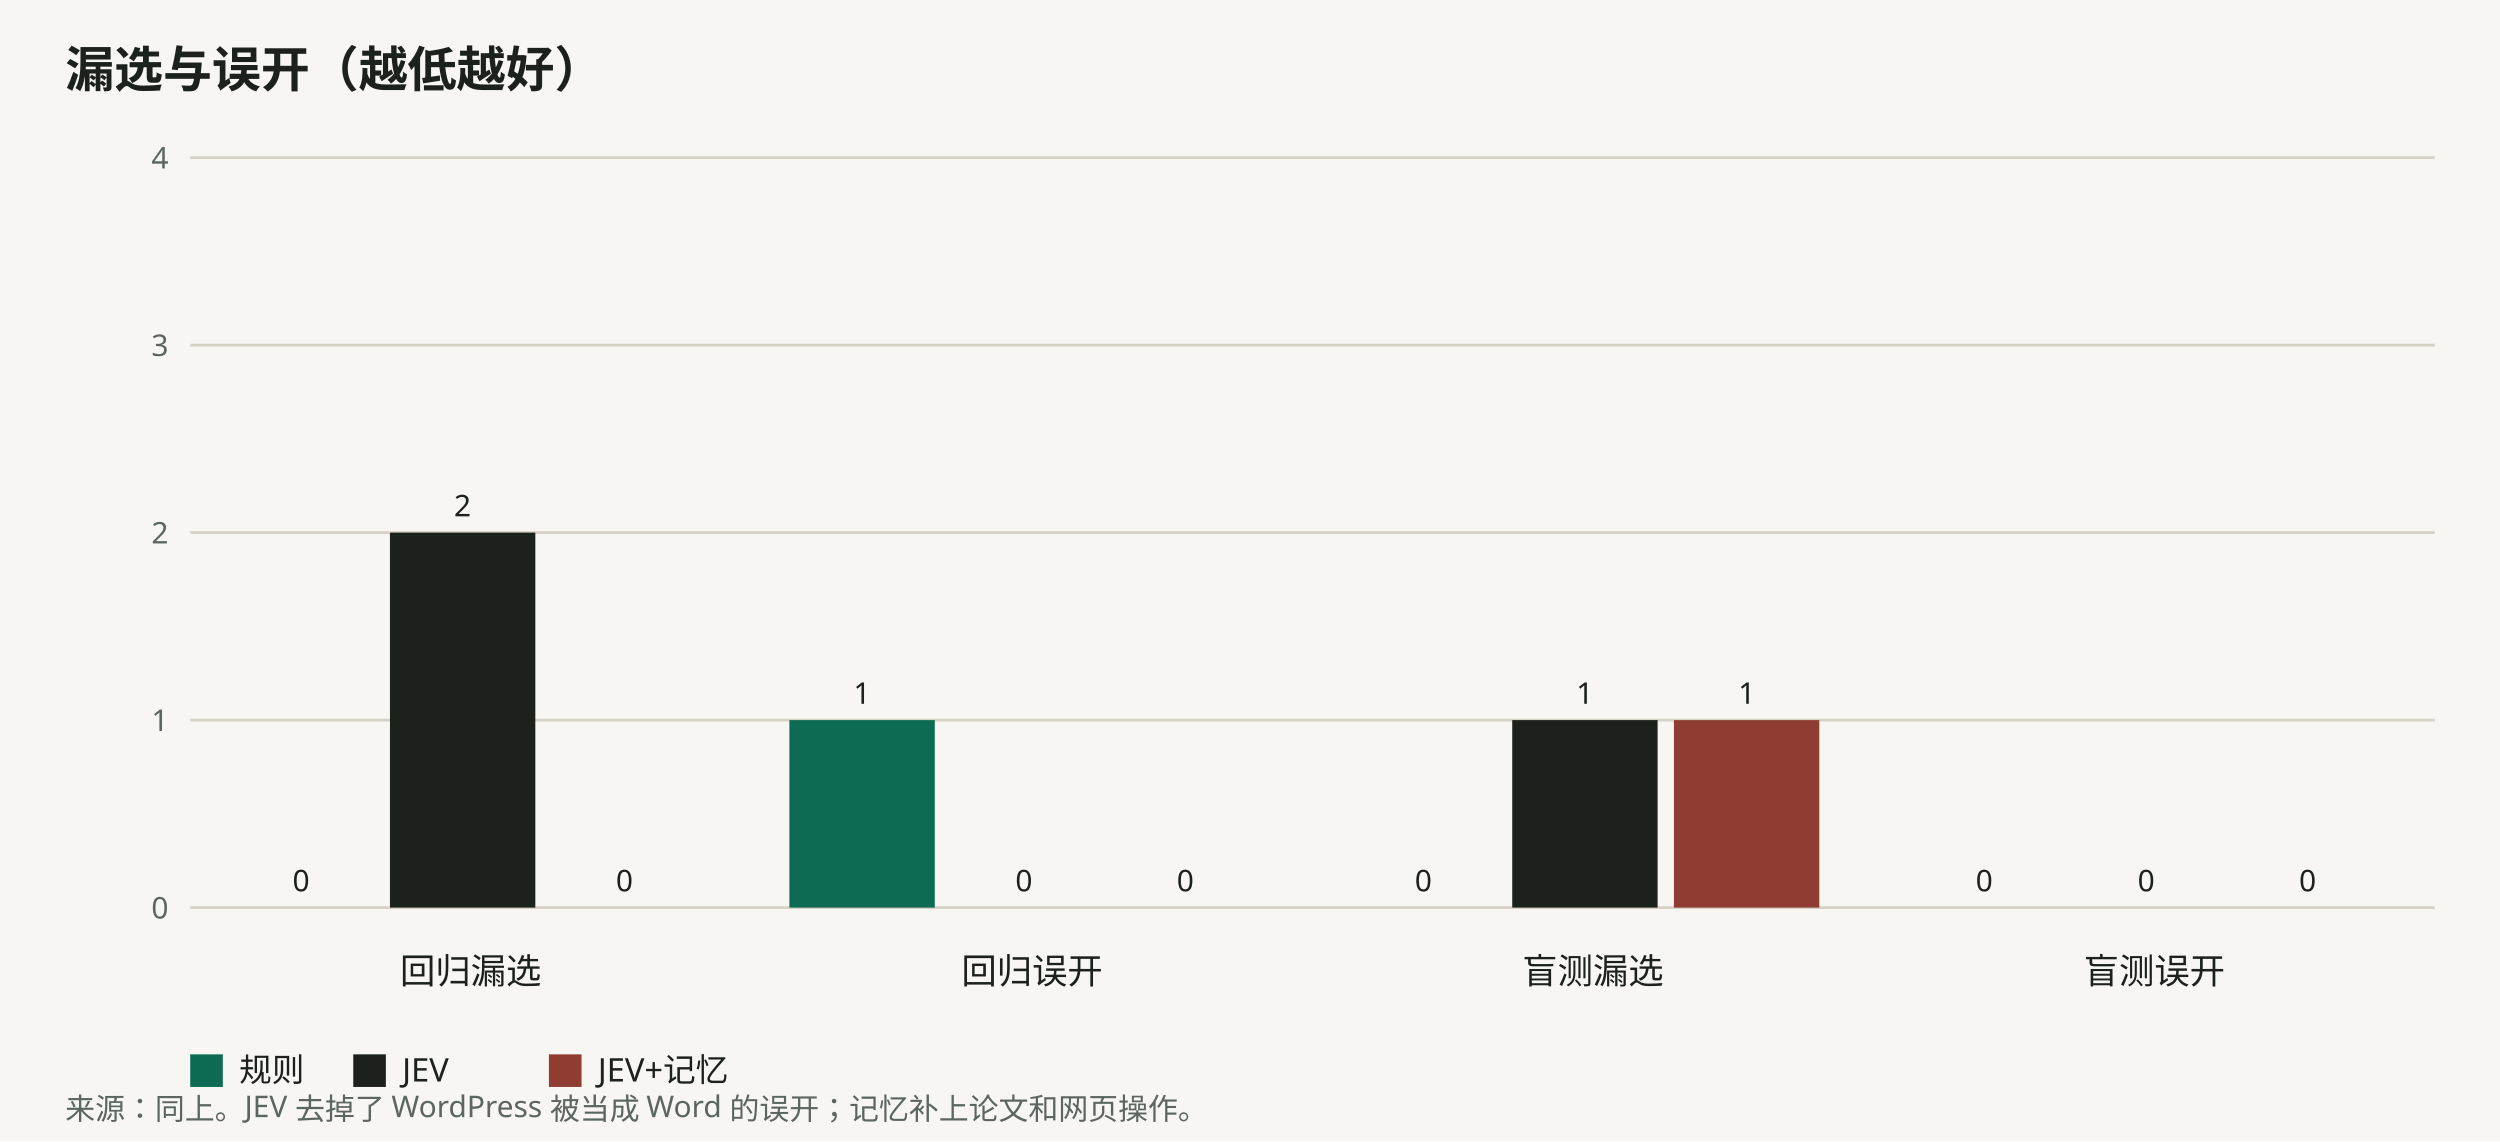
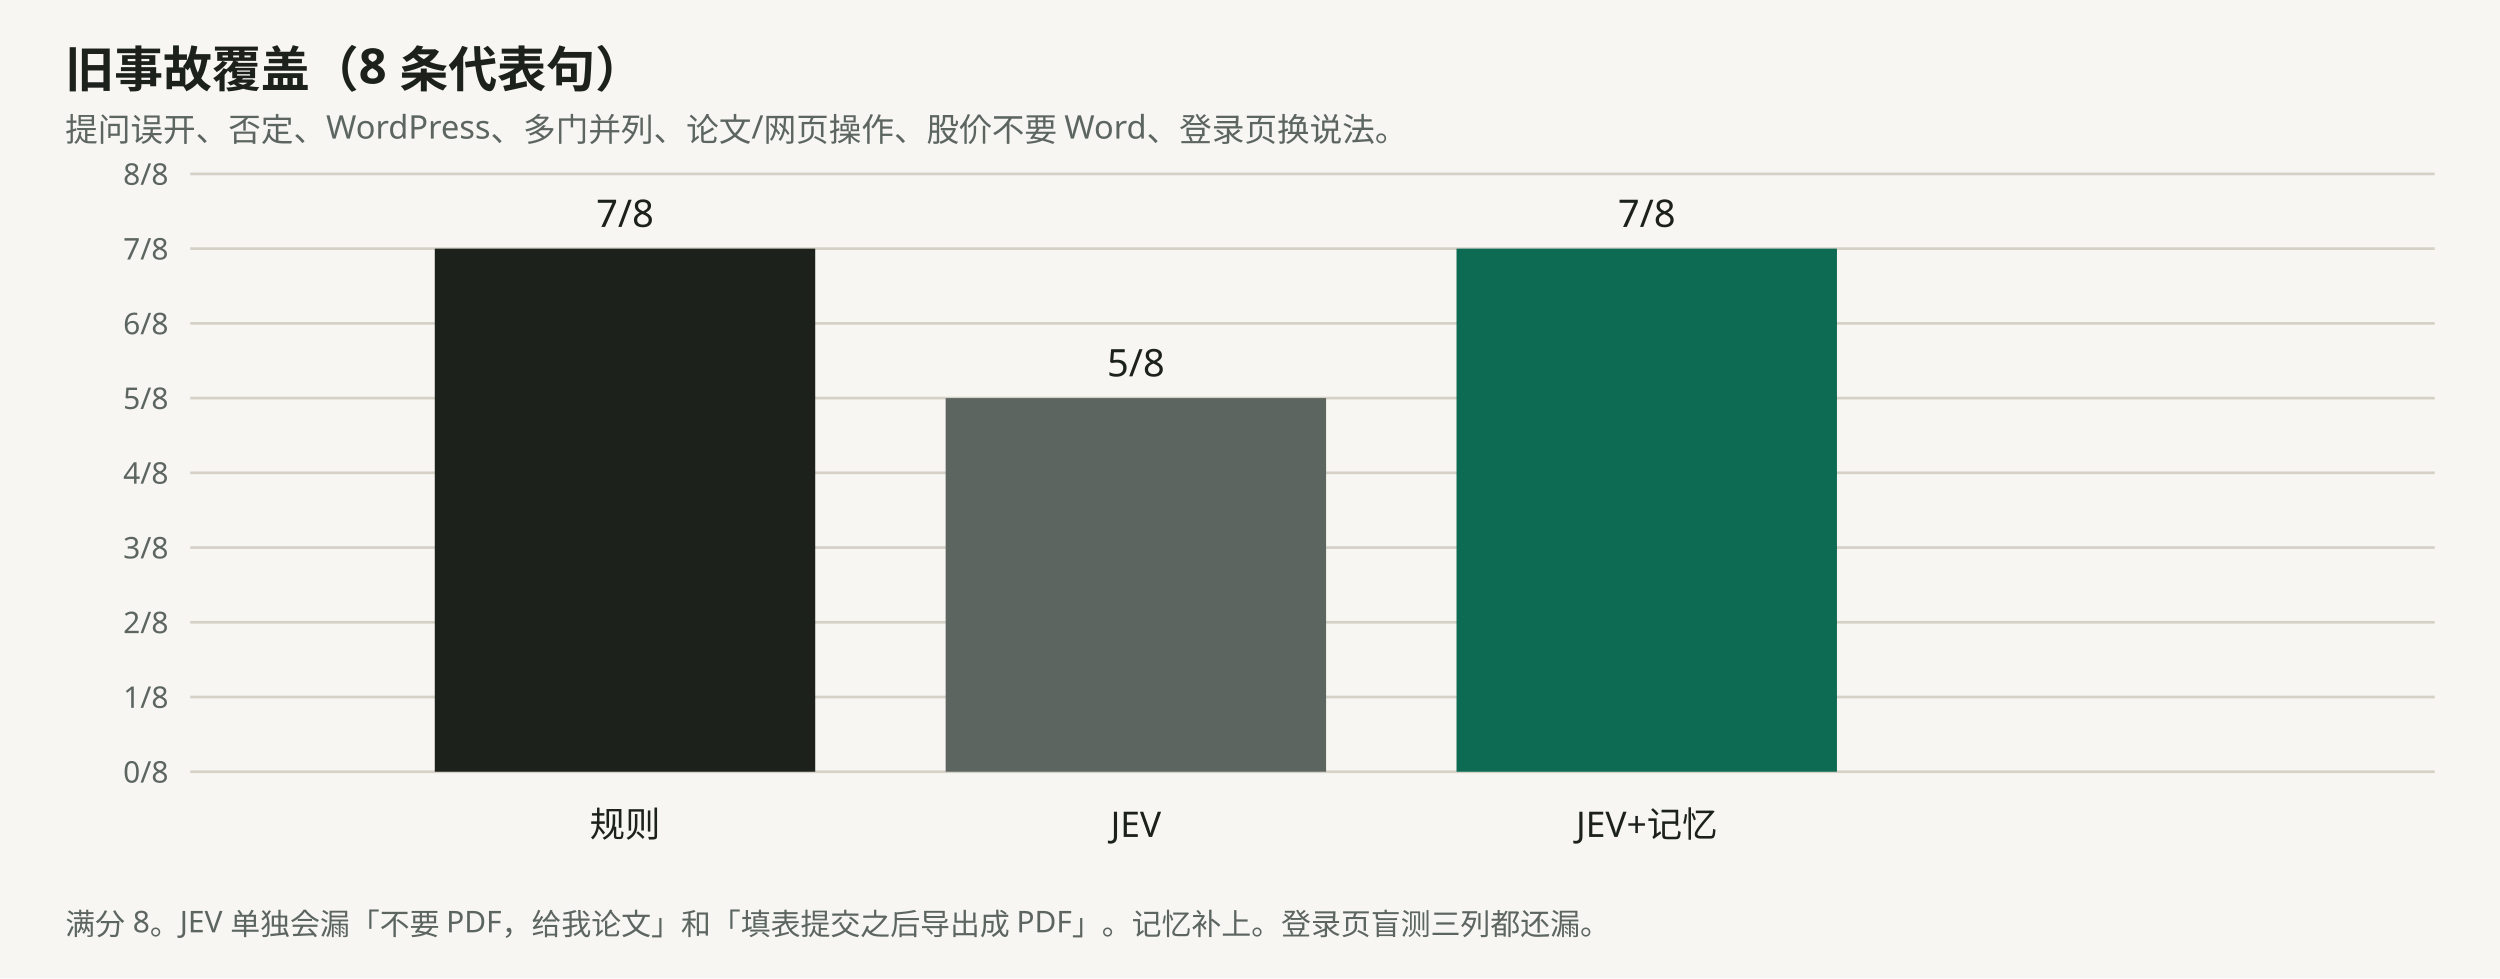
- <svg xmlns="http://www.w3.org/2000/svg" width="920" height="420" viewBox="0 0 920 420">
-   <rect width="920" height="420" fill="#f7f6f2" />
-   <text x="24" y="32" font-family="Segoe UI, Noto Sans SC, sans-serif" font-size="18" font-weight="700" fill="#1c211c">漏选与误开（越低越好）</text>
-   <line x1="70" y1="334.0" x2="896" y2="334.0" stroke="#d5d1c7" stroke-width="1" />
-   <text x="62" y="338.0" text-anchor="end" font-family="Segoe UI, sans-serif" font-size="11" fill="#5c6560">0</text>
-   <line x1="70" y1="265.0" x2="896" y2="265.0" stroke="#d5d1c7" stroke-width="1" />
-   <text x="62" y="269.0" text-anchor="end" font-family="Segoe UI, sans-serif" font-size="11" fill="#5c6560">1</text>
-   <line x1="70" y1="196.0" x2="896" y2="196.0" stroke="#d5d1c7" stroke-width="1" />
-   <text x="62" y="200.0" text-anchor="end" font-family="Segoe UI, sans-serif" font-size="11" fill="#5c6560">2</text>
-   <line x1="70" y1="127.0" x2="896" y2="127.0" stroke="#d5d1c7" stroke-width="1" />
-   <text x="62" y="131.0" text-anchor="end" font-family="Segoe UI, sans-serif" font-size="11" fill="#5c6560">3</text>
-   <line x1="70" y1="58.0" x2="896" y2="58.0" stroke="#d5d1c7" stroke-width="1" />
-   <text x="62" y="62.0" text-anchor="end" font-family="Segoe UI, sans-serif" font-size="11" fill="#5c6560">4</text>
-   <text x="173.2" y="362" text-anchor="middle" font-family="Noto Sans SC, Segoe UI, sans-serif" font-size="13" fill="#1c211c">回归漏选</text>
-   <rect x="84.0" y="334.0" width="53.5" height="0.0" fill="#0c6b52" />
-   <text x="110.8" y="328.0" text-anchor="middle" font-family="Segoe UI, sans-serif" font-size="11" fill="#1c211c">0</text>
-   <rect x="143.5" y="196.0" width="53.5" height="138.0" fill="#1c211c" />
-   <text x="170.2" y="190.0" text-anchor="middle" font-family="Segoe UI, sans-serif" font-size="11" fill="#1c211c">2</text>
-   <rect x="203.0" y="334.0" width="53.5" height="0.0" fill="#8f3d32" />
-   <text x="229.8" y="328.0" text-anchor="middle" font-family="Segoe UI, sans-serif" font-size="11" fill="#1c211c">0</text>
-   <text x="379.8" y="362" text-anchor="middle" font-family="Noto Sans SC, Segoe UI, sans-serif" font-size="13" fill="#1c211c">回归误开</text>
-   <rect x="290.5" y="265.0" width="53.5" height="69.0" fill="#0c6b52" />
-   <text x="317.2" y="259.0" text-anchor="middle" font-family="Segoe UI, sans-serif" font-size="11" fill="#1c211c">1</text>
-   <rect x="350.0" y="334.0" width="53.5" height="0.0" fill="#1c211c" />
-   <text x="376.8" y="328.0" text-anchor="middle" font-family="Segoe UI, sans-serif" font-size="11" fill="#1c211c">0</text>
-   <rect x="409.5" y="334.0" width="53.5" height="0.0" fill="#8f3d32" />
-   <text x="436.2" y="328.0" text-anchor="middle" font-family="Segoe UI, sans-serif" font-size="11" fill="#1c211c">0</text>
-   <text x="586.2" y="362" text-anchor="middle" font-family="Noto Sans SC, Segoe UI, sans-serif" font-size="13" fill="#1c211c">盲测漏选</text>
-   <rect x="497.0" y="334.0" width="53.5" height="0.0" fill="#0c6b52" />
-   <text x="523.8" y="328.0" text-anchor="middle" font-family="Segoe UI, sans-serif" font-size="11" fill="#1c211c">0</text>
-   <rect x="556.5" y="265.0" width="53.5" height="69.0" fill="#1c211c" />
-   <text x="583.2" y="259.0" text-anchor="middle" font-family="Segoe UI, sans-serif" font-size="11" fill="#1c211c">1</text>
-   <rect x="616.0" y="265.0" width="53.5" height="69.0" fill="#8f3d32" />
-   <text x="642.8" y="259.0" text-anchor="middle" font-family="Segoe UI, sans-serif" font-size="11" fill="#1c211c">1</text>
-   <text x="792.8" y="362" text-anchor="middle" font-family="Noto Sans SC, Segoe UI, sans-serif" font-size="13" fill="#1c211c">盲测误开</text>
-   <rect x="703.5" y="334.0" width="53.5" height="0.0" fill="#0c6b52" />
-   <text x="730.2" y="328.0" text-anchor="middle" font-family="Segoe UI, sans-serif" font-size="11" fill="#1c211c">0</text>
-   <rect x="763.0" y="334.0" width="53.5" height="0.0" fill="#1c211c" />
-   <text x="789.8" y="328.0" text-anchor="middle" font-family="Segoe UI, sans-serif" font-size="11" fill="#1c211c">0</text>
-   <rect x="822.5" y="334.0" width="53.5" height="0.0" fill="#8f3d32" />
-   <text x="849.2" y="328.0" text-anchor="middle" font-family="Segoe UI, sans-serif" font-size="11" fill="#1c211c">0</text>
-   <rect x="70" y="388" width="12" height="12" fill="#0c6b52" />
-   <text x="88" y="398" font-family="Noto Sans SC, Segoe UI, sans-serif" font-size="12" fill="#1c211c">规则</text>
-   <rect x="130" y="388" width="12" height="12" fill="#1c211c" />
-   <text x="148" y="398" font-family="Noto Sans SC, Segoe UI, sans-serif" font-size="12" fill="#1c211c">JEV</text>
-   <rect x="202" y="388" width="12" height="12" fill="#8f3d32" />
-   <text x="220" y="398" font-family="Noto Sans SC, Segoe UI, sans-serif" font-size="12" fill="#1c211c">JEV+记忆</text>
-   <text x="24" y="412" font-family="Noto Sans SC, Segoe UI, sans-serif" font-size="11" fill="#5c6560">来源：同上。JEV 去掉了 WordPress 被当成 Word 的误开；记忆补上论文和网页操作。</text>
+ <svg xmlns="http://www.w3.org/2000/svg" width="920" height="360" viewBox="0 0 920 360">
+   <rect width="920" height="360" fill="#f7f6f2" />
+   <text x="24" y="32" font-family="Noto Sans SC, Segoe UI, sans-serif" font-size="18" font-weight="700" fill="#1c211c">旧事故覆盖（8 条代表句）</text>
+   <text x="24" y="52" font-family="Noto Sans SC, Segoe UI, sans-serif" font-size="12" fill="#5c6560">提问误开、否定、WordPress、多门并列、论文/网页操作、股价不要 Word、登录页换说法。</text>
+   <line x1="70" y1="284.0" x2="896" y2="284.0" stroke="#d5d1c7" />
+   <text x="62" y="288.0" text-anchor="end" font-size="11" font-family="Segoe UI" fill="#5c6560">0/8</text>
+   <line x1="70" y1="256.5" x2="896" y2="256.5" stroke="#d5d1c7" />
+   <text x="62" y="260.5" text-anchor="end" font-size="11" font-family="Segoe UI" fill="#5c6560">1/8</text>
+   <line x1="70" y1="229.0" x2="896" y2="229.0" stroke="#d5d1c7" />
+   <text x="62" y="233.0" text-anchor="end" font-size="11" font-family="Segoe UI" fill="#5c6560">2/8</text>
+   <line x1="70" y1="201.5" x2="896" y2="201.5" stroke="#d5d1c7" />
+   <text x="62" y="205.5" text-anchor="end" font-size="11" font-family="Segoe UI" fill="#5c6560">3/8</text>
+   <line x1="70" y1="174.0" x2="896" y2="174.0" stroke="#d5d1c7" />
+   <text x="62" y="178.0" text-anchor="end" font-size="11" font-family="Segoe UI" fill="#5c6560">4/8</text>
+   <line x1="70" y1="146.5" x2="896" y2="146.5" stroke="#d5d1c7" />
+   <text x="62" y="150.5" text-anchor="end" font-size="11" font-family="Segoe UI" fill="#5c6560">5/8</text>
+   <line x1="70" y1="119.0" x2="896" y2="119.0" stroke="#d5d1c7" />
+   <text x="62" y="123.0" text-anchor="end" font-size="11" font-family="Segoe UI" fill="#5c6560">6/8</text>
+   <line x1="70" y1="91.5" x2="896" y2="91.5" stroke="#d5d1c7" />
+   <text x="62" y="95.5" text-anchor="end" font-size="11" font-family="Segoe UI" fill="#5c6560">7/8</text>
+   <line x1="70" y1="64.0" x2="896" y2="64.0" stroke="#d5d1c7" />
+   <text x="62" y="68.0" text-anchor="end" font-size="11" font-family="Segoe UI" fill="#5c6560">8/8</text>
+   <rect x="160" y="91.5" width="140" height="192.5" fill="#1c211c" />
+   <text x="230.0" y="83.5" text-anchor="middle" font-size="14" font-family="Segoe UI" fill="#1c211c">7/8</text>
+   <text x="230.0" y="308" text-anchor="middle" font-size="13" font-family="Noto Sans SC, Segoe UI" fill="#1c211c">规则</text>
+   <rect x="348" y="146.5" width="140" height="137.5" fill="#5c6560" />
+   <text x="418.0" y="138.5" text-anchor="middle" font-size="14" font-family="Segoe UI" fill="#1c211c">5/8</text>
+   <text x="418.0" y="308" text-anchor="middle" font-size="13" font-family="Noto Sans SC, Segoe UI" fill="#1c211c">JEV</text>
+   <rect x="536" y="91.5" width="140" height="192.5" fill="#0c6b52" />
+   <text x="606.0" y="83.5" text-anchor="middle" font-size="14" font-family="Segoe UI" fill="#1c211c">7/8</text>
+   <text x="606.0" y="308" text-anchor="middle" font-size="13" font-family="Noto Sans SC, Segoe UI" fill="#1c211c">JEV+记忆</text>
+   <text x="24" y="344" font-size="11" font-family="Noto Sans SC, Segoe UI" fill="#5c6560">满分 8。JEV 单独会漏「不要 PDF，给我论文」和「填表提交之后导出成 PDF」。记忆补上。登录页盲测三列都还漏。</text>
</svg>
